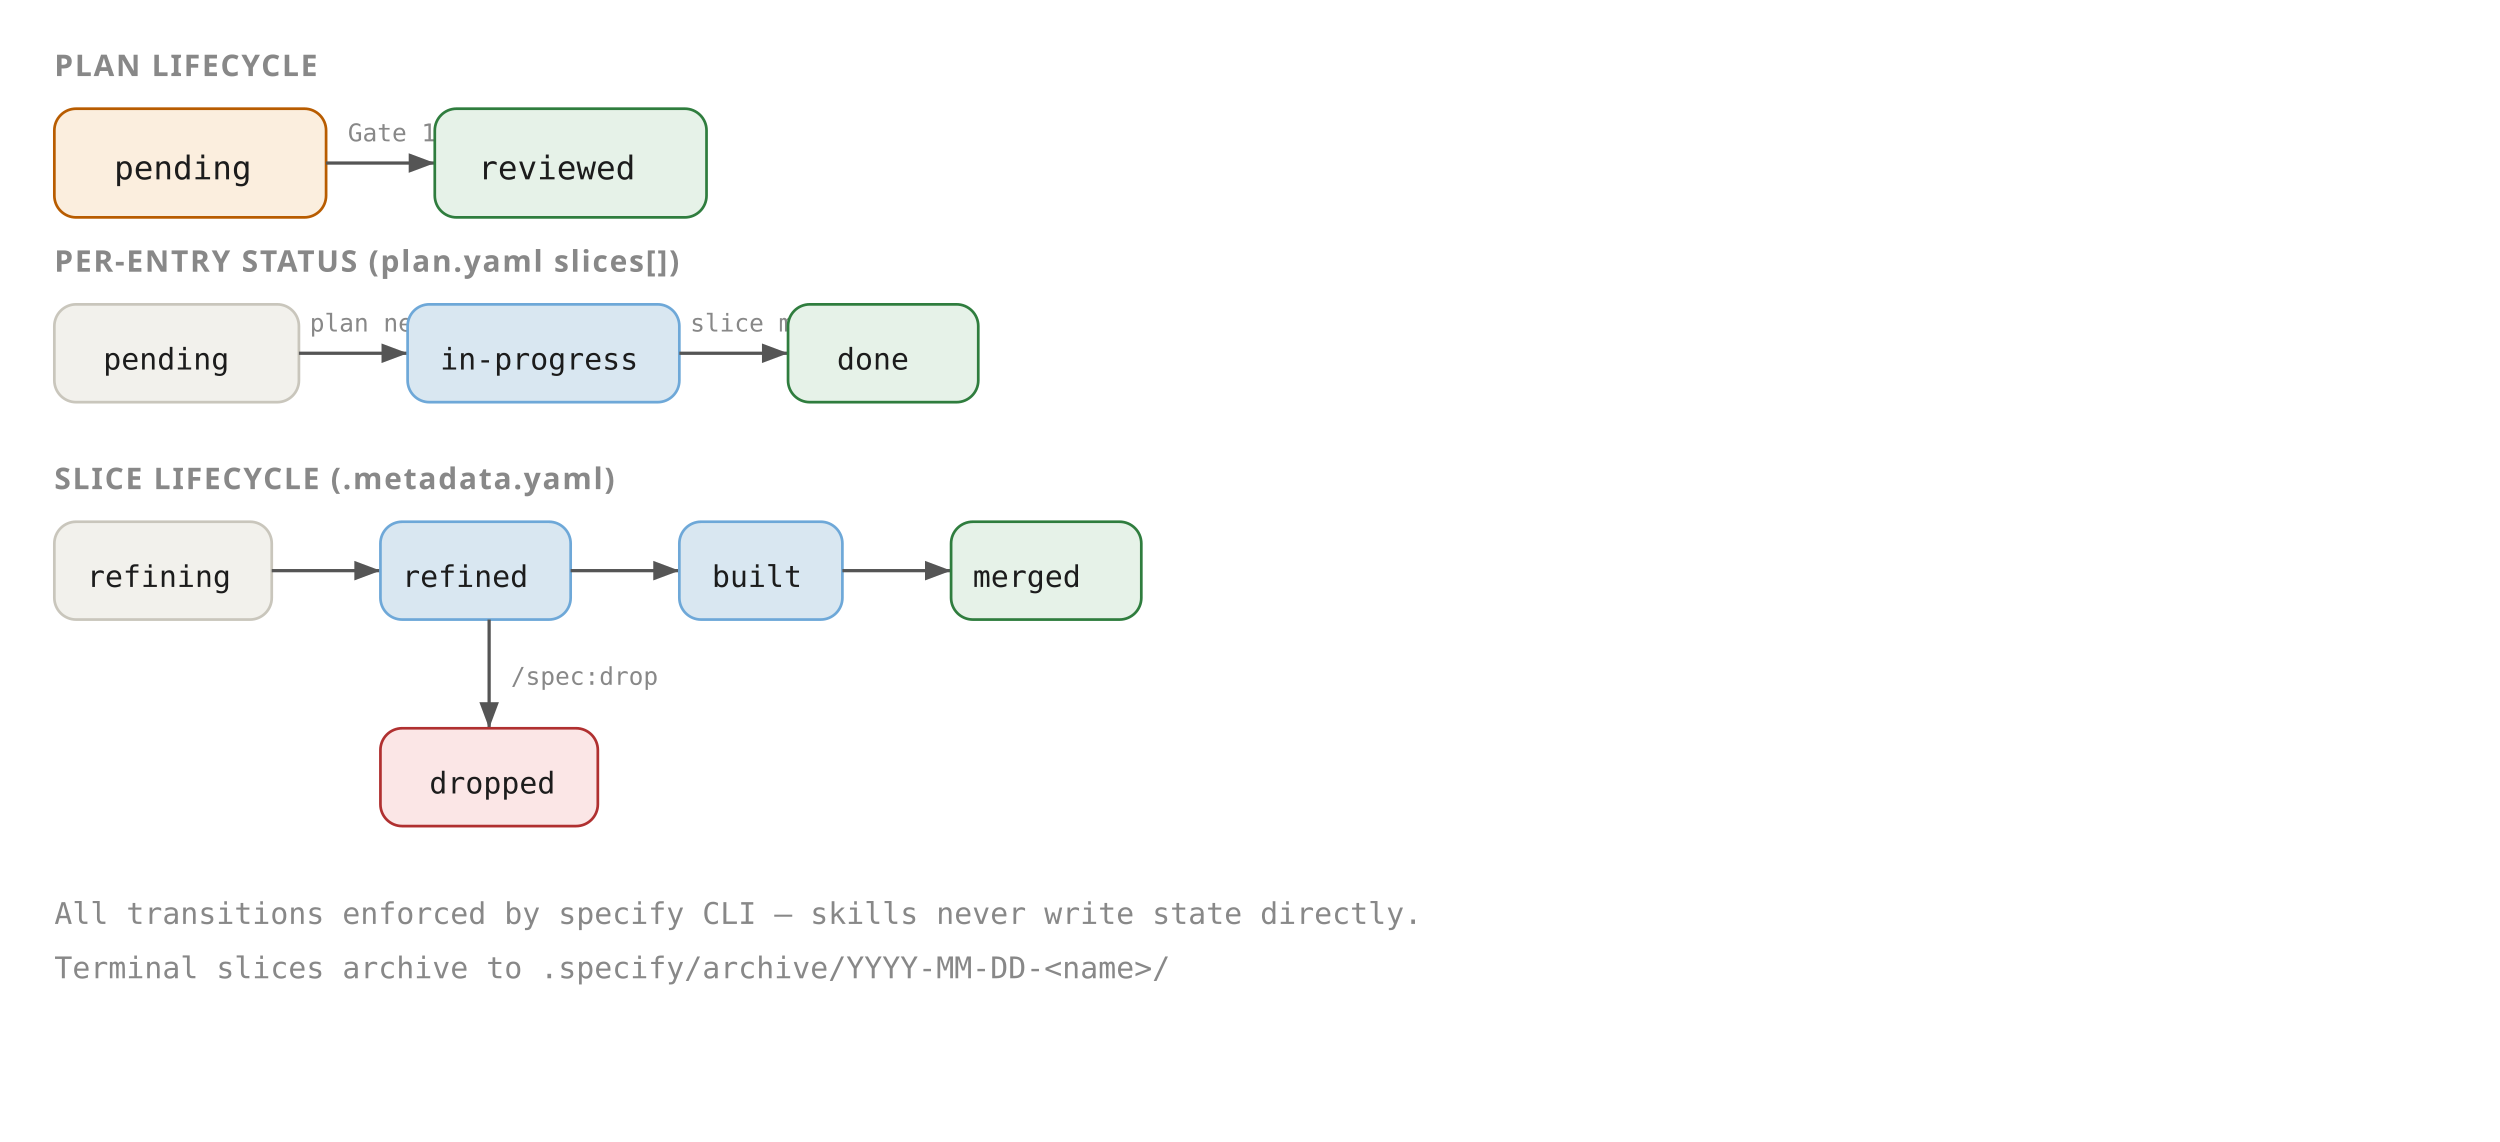
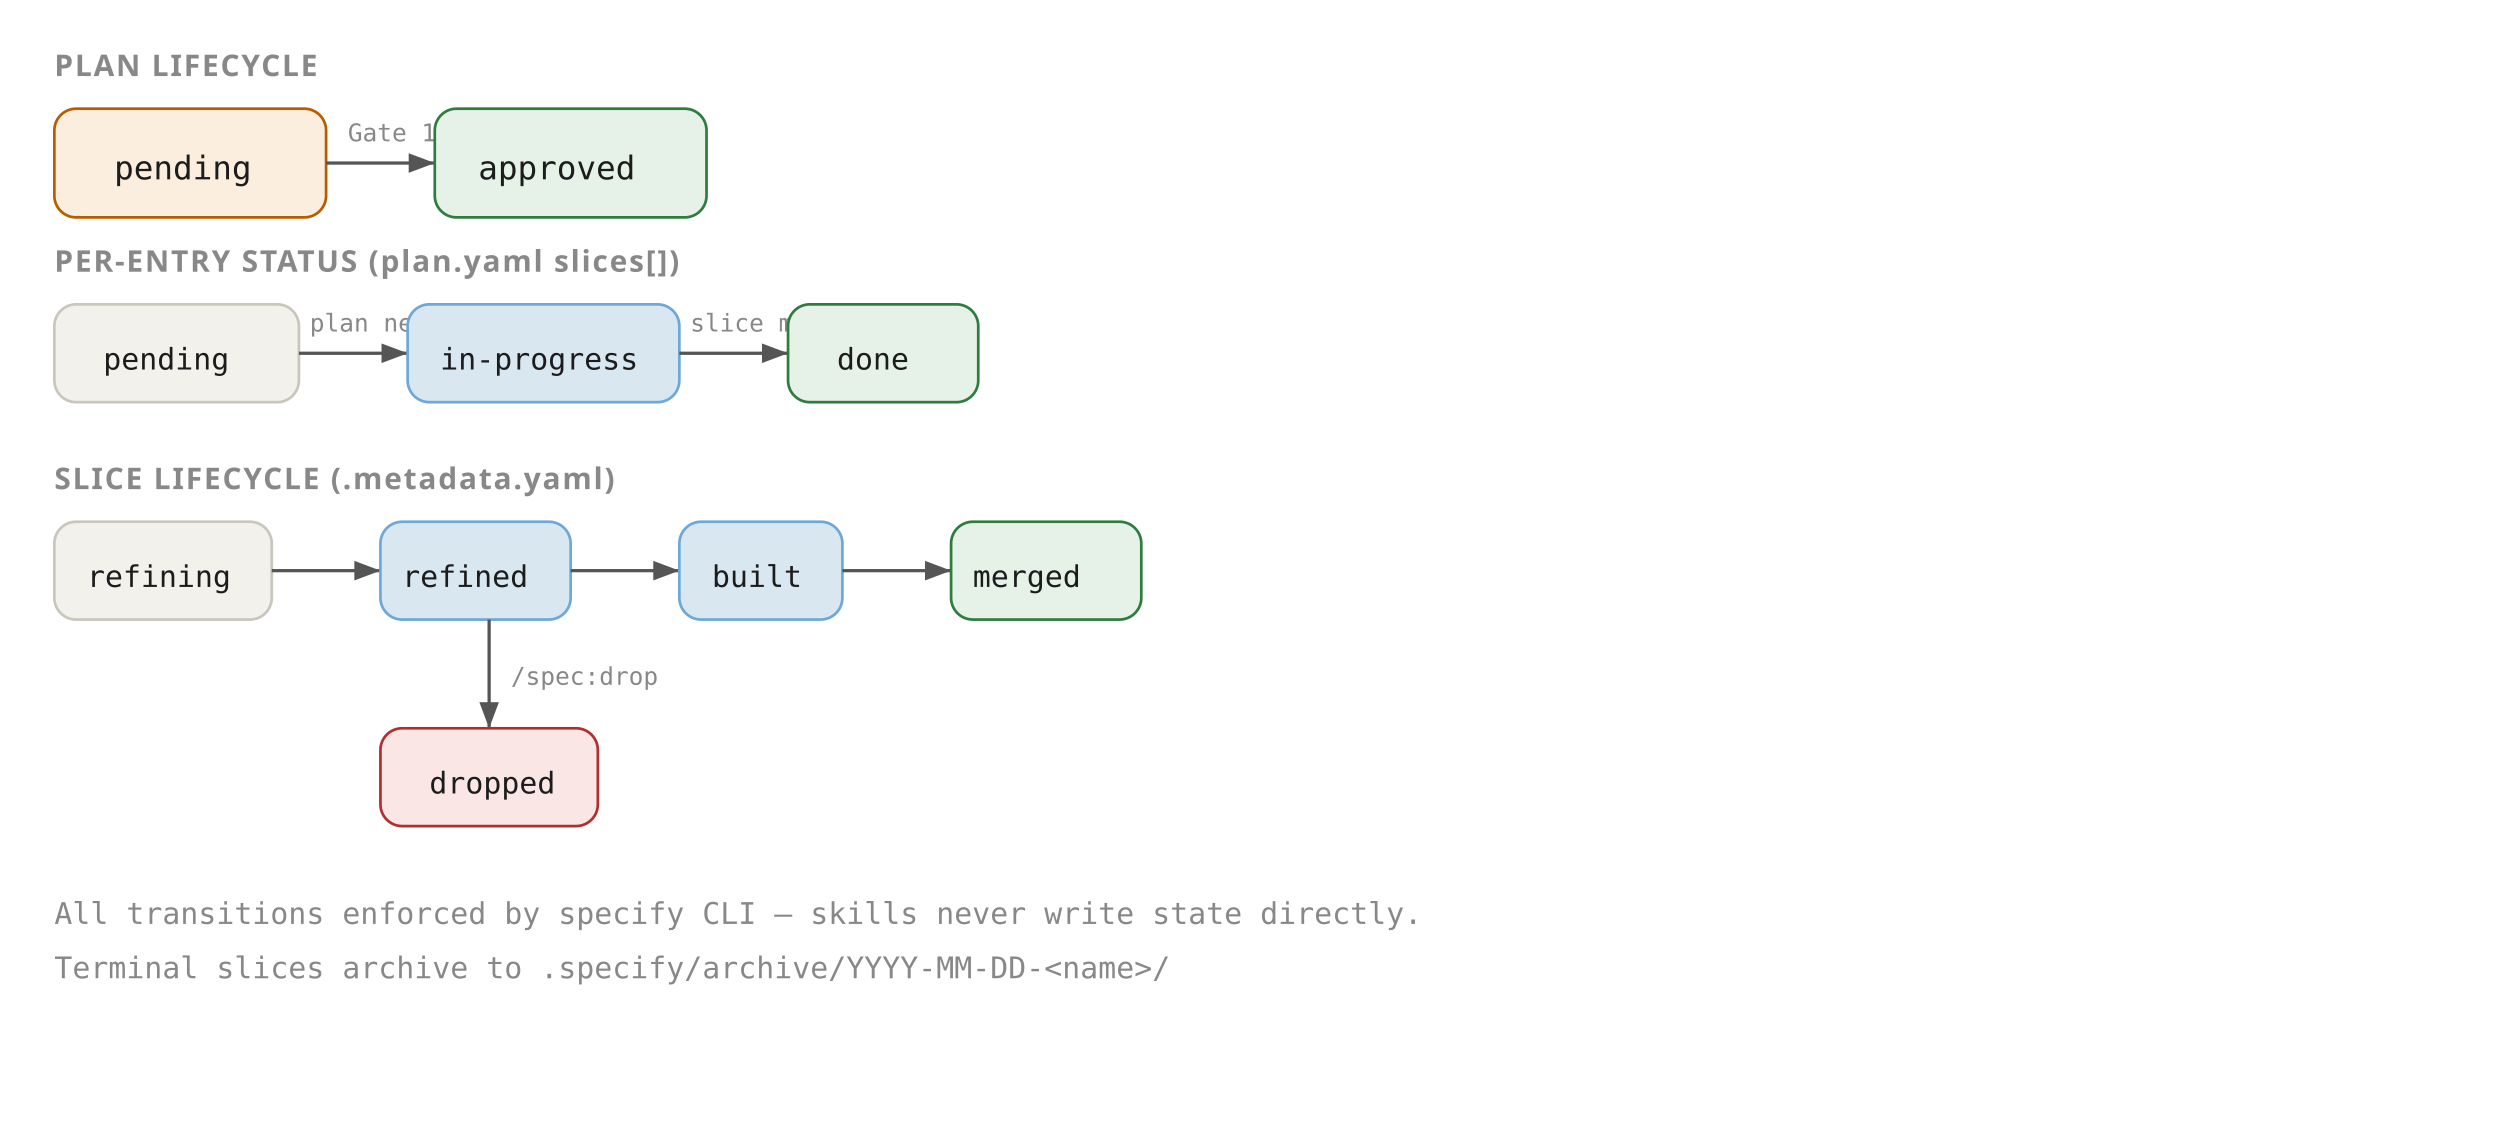
<svg xmlns="http://www.w3.org/2000/svg" viewBox="0 0 920 420" role="img" aria-label="Specify plan per-entry and slice lifecycle state machines">
  <defs>
    <marker id="arr" markerWidth="10" markerHeight="10" refX="8" refY="3" orient="auto">
      <path d="M0,0 L0,6 L8,3 z" fill="#555" />
    </marker>
  </defs>
  <text x="20" y="28" font-family="ui-sans-serif, system-ui, sans-serif" font-size="11" font-weight="600" fill="#888" letter-spacing="0.06em">PLAN LIFECYCLE</text>
  <rect x="20" y="40" width="100" height="40" rx="8" fill="#fbeede" stroke="#b85c00" />
  <text x="42" y="66" font-family="ui-monospace, monospace" font-size="12" fill="#1c1c1c">pending</text>
  <path d="M120 60 L160 60" stroke="#555" stroke-width="1.2" fill="none" marker-end="url(#arr)" />
  <text x="128" y="52" font-family="ui-monospace, monospace" font-size="9" fill="#888">Gate 1</text>
  <rect x="160" y="40" width="100" height="40" rx="8" fill="#e6f2e8" stroke="#2f7d3e" />
-   <text x="176" y="66" font-family="ui-monospace, monospace" font-size="12" fill="#1c1c1c">reviewed</text>
+   <text x="176" y="66" font-family="ui-monospace, monospace" font-size="12" fill="#1c1c1c">approved</text>
  <text x="20" y="100" font-family="ui-sans-serif, system-ui, sans-serif" font-size="11" font-weight="600" fill="#888" letter-spacing="0.06em">PER-ENTRY STATUS (plan.yaml slices[])</text>
  <rect x="20" y="112" width="90" height="36" rx="8" fill="#f2f1ec" stroke="#c9c6bc" />
  <text x="38" y="136" font-family="ui-monospace, monospace" font-size="11" fill="#1c1c1c">pending</text>
  <path d="M110 130 L150 130" stroke="#555" stroke-width="1.2" fill="none" marker-end="url(#arr)" />
  <text x="114" y="122" font-family="ui-monospace, monospace" font-size="9" fill="#888">plan next</text>
  <rect x="150" y="112" width="100" height="36" rx="8" fill="#d9e7f1" stroke="#6ea8d8" />
  <text x="162" y="136" font-family="ui-monospace, monospace" font-size="11" fill="#1c1c1c">in-progress</text>
  <path d="M250 130 L290 130" stroke="#555" stroke-width="1.2" fill="none" marker-end="url(#arr)" />
  <text x="254" y="122" font-family="ui-monospace, monospace" font-size="9" fill="#888">slice merge</text>
  <rect x="290" y="112" width="70" height="36" rx="8" fill="#e6f2e8" stroke="#2f7d3e" />
  <text x="308" y="136" font-family="ui-monospace, monospace" font-size="11" fill="#1c1c1c">done</text>
  <text x="20" y="180" font-family="ui-sans-serif, system-ui, sans-serif" font-size="11" font-weight="600" fill="#888" letter-spacing="0.06em">SLICE LIFECYCLE (.metadata.yaml)</text>
  <rect x="20" y="192" width="80" height="36" rx="8" fill="#f2f1ec" stroke="#c9c6bc" />
  <text x="32" y="216" font-family="ui-monospace, monospace" font-size="11" fill="#1c1c1c">refining</text>
  <path d="M100 210 L140 210" stroke="#555" stroke-width="1.2" fill="none" marker-end="url(#arr)" />
  <rect x="140" y="192" width="70" height="36" rx="8" fill="#d9e7f1" stroke="#6ea8d8" />
  <text x="148" y="216" font-family="ui-monospace, monospace" font-size="11" fill="#1c1c1c">refined</text>
  <path d="M210 210 L250 210" stroke="#555" stroke-width="1.2" fill="none" marker-end="url(#arr)" />
  <rect x="250" y="192" width="60" height="36" rx="8" fill="#d9e7f1" stroke="#6ea8d8" />
  <text x="262" y="216" font-family="ui-monospace, monospace" font-size="11" fill="#1c1c1c">built</text>
  <path d="M310 210 L350 210" stroke="#555" stroke-width="1.2" fill="none" marker-end="url(#arr)" />
  <rect x="350" y="192" width="70" height="36" rx="8" fill="#e6f2e8" stroke="#2f7d3e" />
  <text x="358" y="216" font-family="ui-monospace, monospace" font-size="11" fill="#1c1c1c">merged</text>
  <path d="M180 228 L180 268" stroke="#555" stroke-width="1.2" fill="none" marker-end="url(#arr)" />
  <text x="188" y="252" font-family="ui-monospace, monospace" font-size="9" fill="#888">/spec:drop</text>
  <rect x="140" y="268" width="80" height="36" rx="8" fill="#fbe6e6" stroke="#b03030" />
  <text x="158" y="292" font-family="ui-monospace, monospace" font-size="11" fill="#1c1c1c">dropped</text>
  <text x="20" y="340" font-family="ui-monospace, monospace" font-size="11" fill="#888">All transitions enforced by specify CLI — skills never write state directly.</text>
  <text x="20" y="360" font-family="ui-monospace, monospace" font-size="11" fill="#888">Terminal slices archive to .specify/archive/YYYY-MM-DD-&lt;name&gt;/</text>
</svg>
